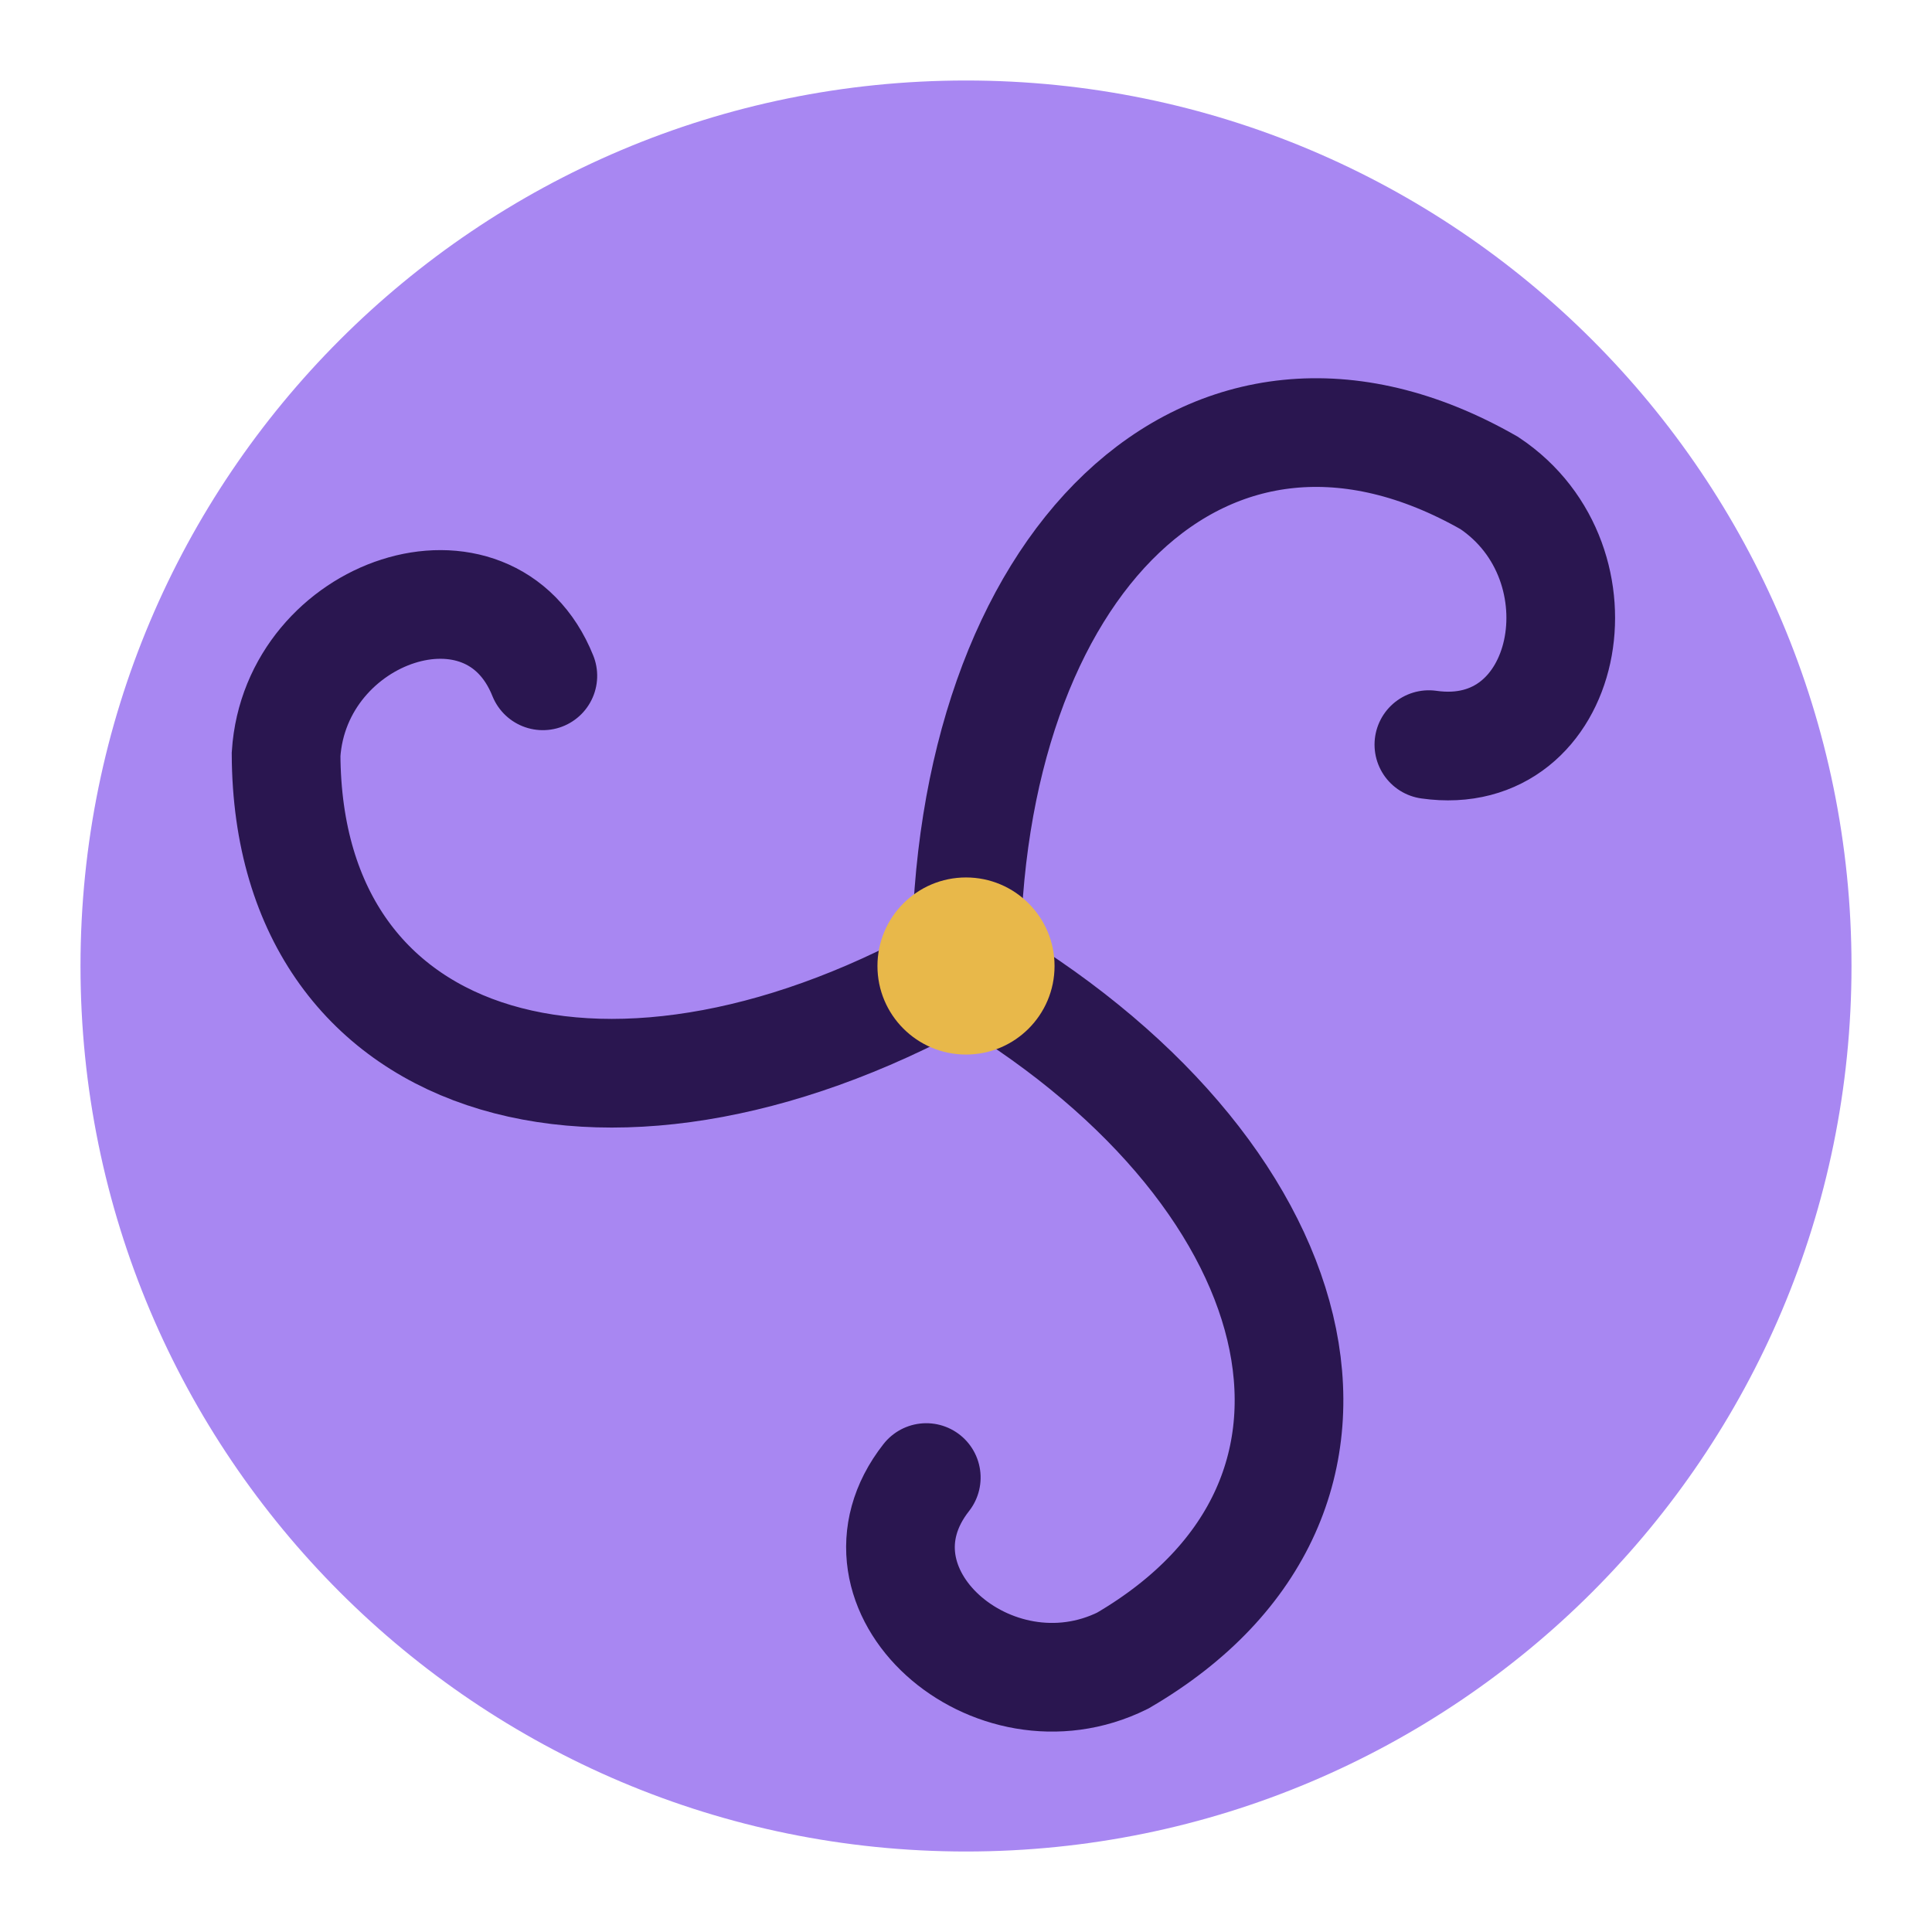
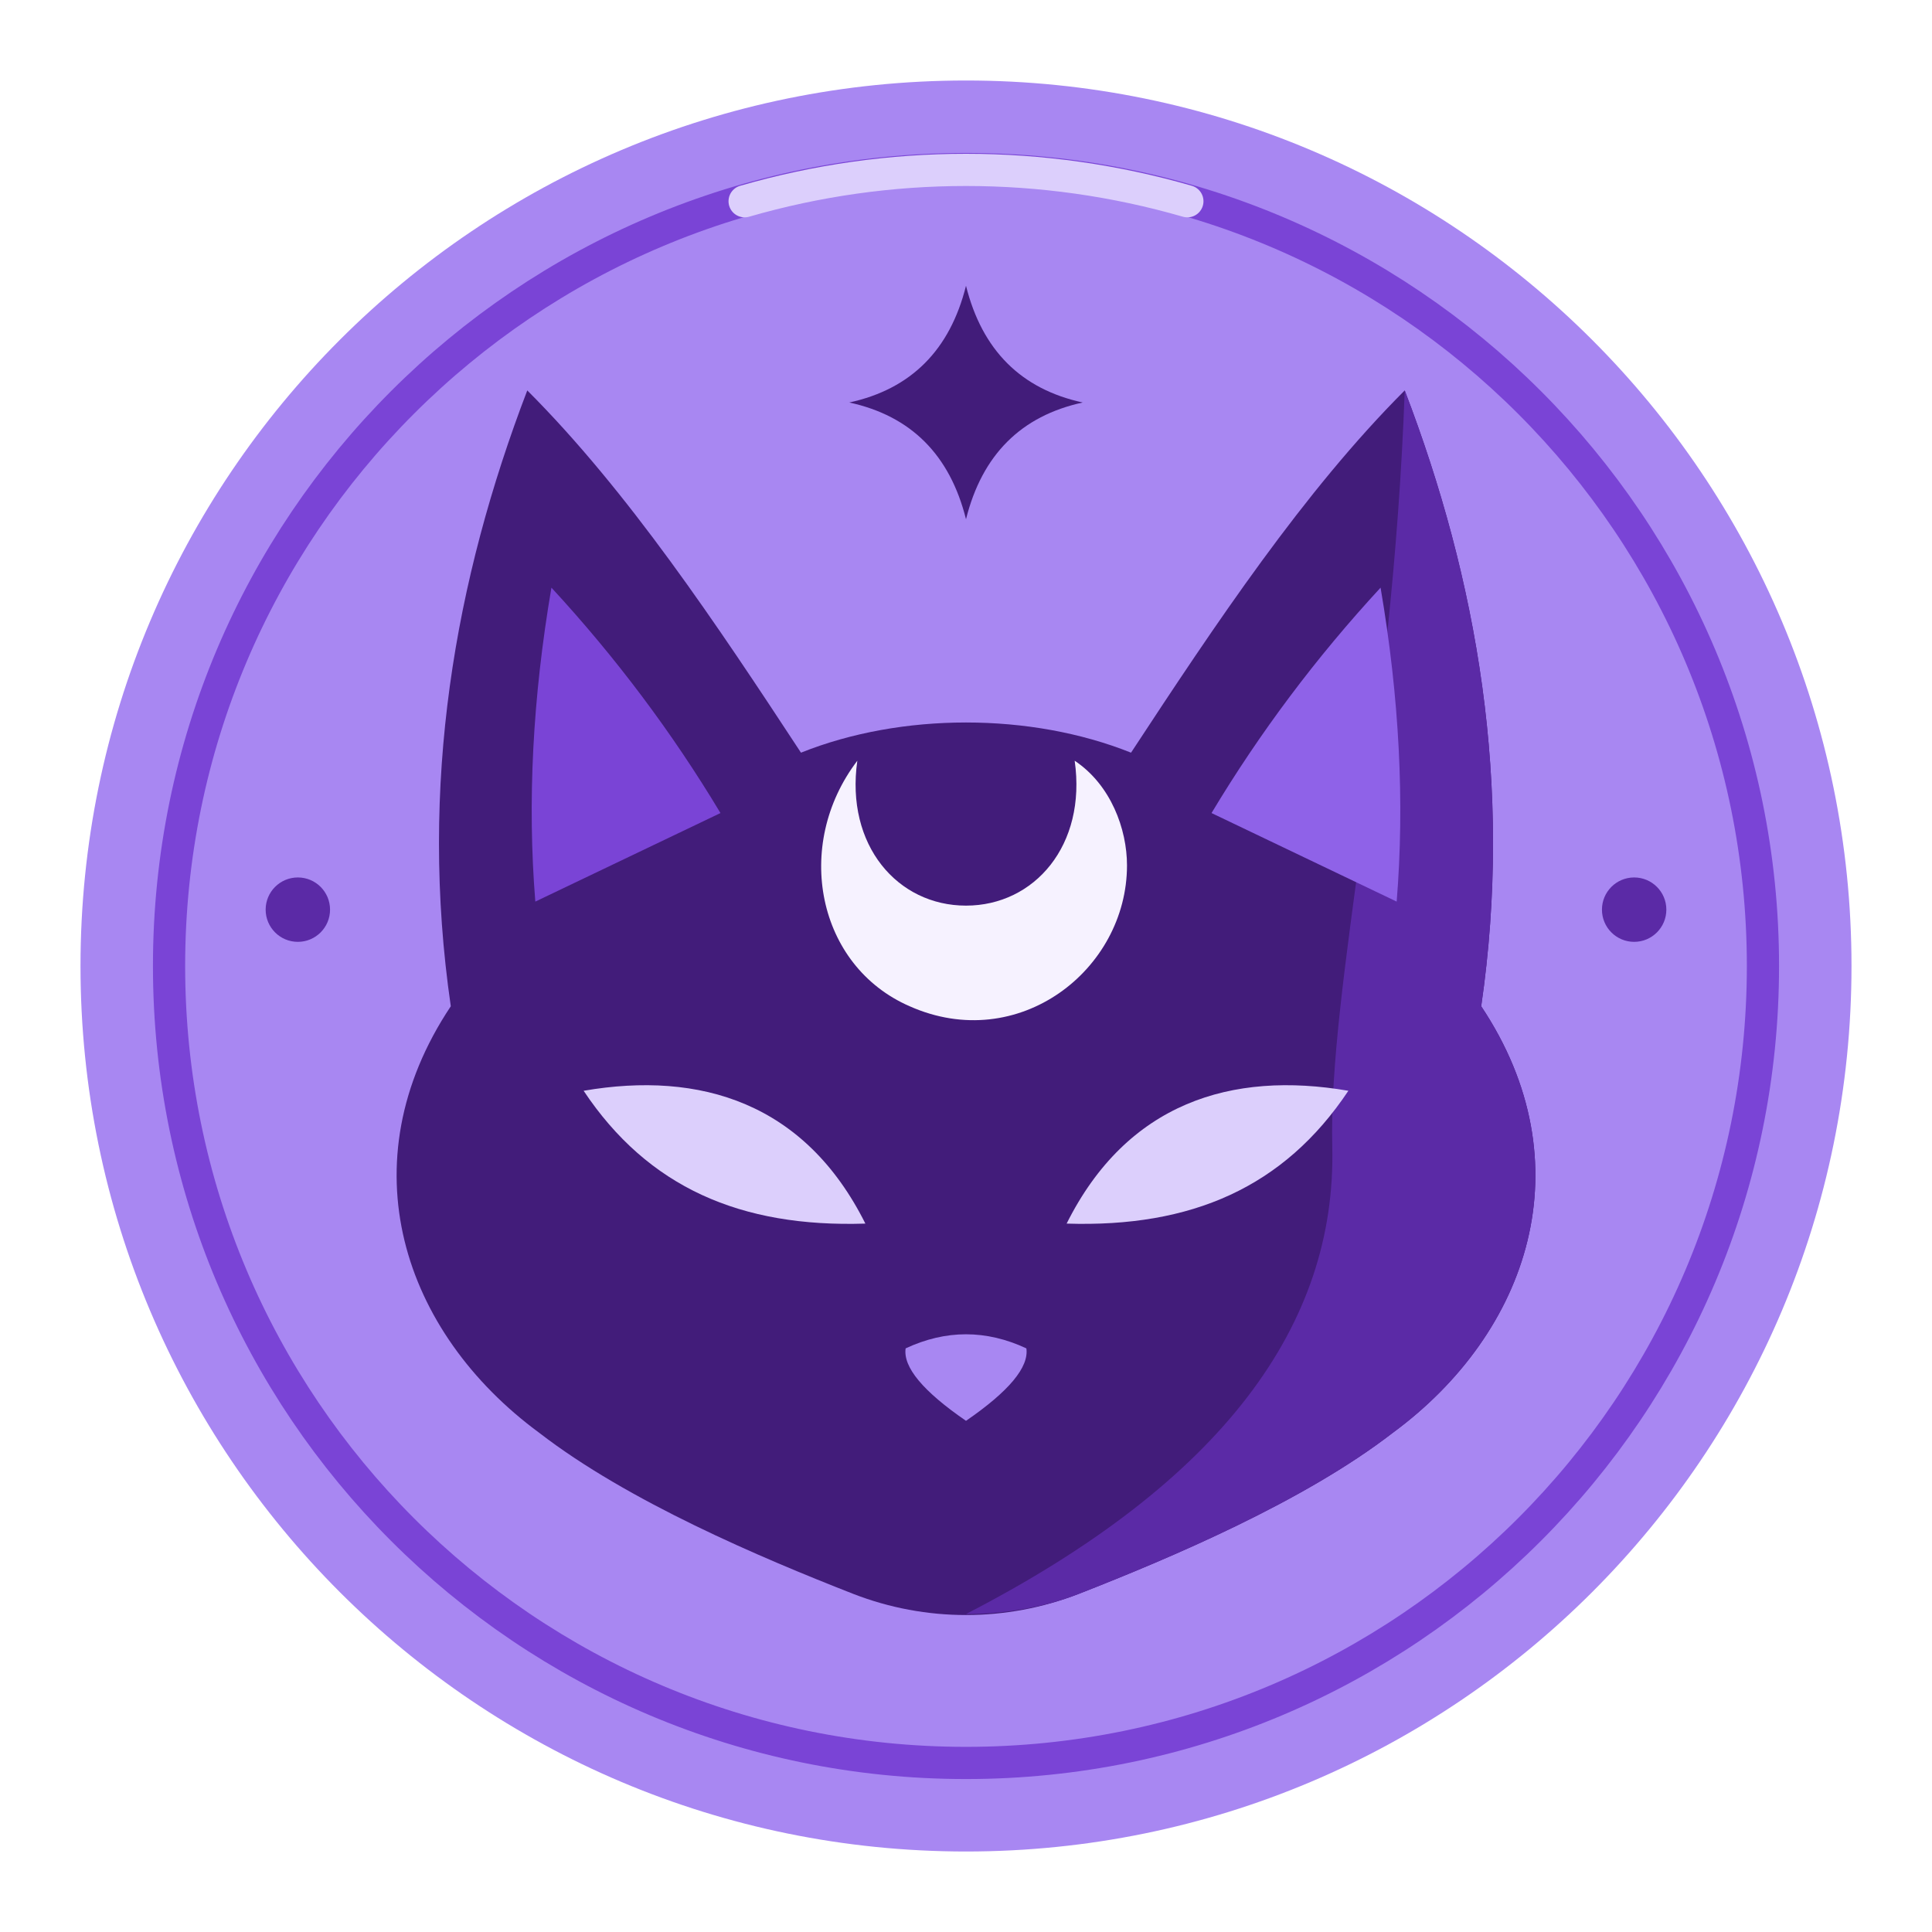
<svg xmlns="http://www.w3.org/2000/svg" viewBox="0 0 48 48" role="img" aria-labelledby="t d">
  <circle cx="24" cy="24" r="22" fill="#a887f2" />
-   <path d="M24 24 C24 14 30 8 37 12 C40 14 39 19 35.5 18.5" fill="none" stroke="#2a1650" stroke-width="2.7" stroke-linecap="round" transform="rotate(0 24 24)" />
-   <path d="M24 24 C24 14 30 8 37 12 C40 14 39 19 35.5 18.5" fill="none" stroke="#2a1650" stroke-width="2.7" stroke-linecap="round" transform="rotate(120 24 24)" />
-   <path d="M24 24 C24 14 30 8 37 12 C40 14 39 19 35.5 18.5" fill="none" stroke="#2a1650" stroke-width="2.7" stroke-linecap="round" transform="rotate(240 24 24)" />
-   <circle cx="24" cy="24" r="2.2" fill="#e8b84a" />
+   <circle cx="24" cy="24" r="19.8" fill="none" stroke="#7a44d6" stroke-width="0.8" />
+   <path d="M18.5 5a19.8 19.8 0 0 1 11 0" fill="none" stroke="#dccffc" stroke-linecap="round" stroke-width="0.8" />
+   <path d="M24 7.1q0.6 2.4 2.9 2.9-2.3 0.5-2.9 2.9-0.6-2.4-2.9-2.9 2.3-0.5 2.9-2.9Z" fill="#421c7a" />
+   <g fill="#5b2aa6">
+     <circle cx="7.4" cy="22.6" r="0.8" />
+     <circle cx="40.6" cy="22.6" r="0.8" />
+   </g>
+   <path fill="#421c7a" d="M19.9 18.7C22.4 17.7 25.6 17.7 28.1 18.7     C30.2 15.5 32.4 12.2 34.9 9.7C36.7 14.4 37.6 19.5 36.8 25     C39.4 28.9 38 33.1 34.6 35.6C32.4 37.3 29.1 38.7 26.8 39.6     C25 40.3 23 40.3 21.2 39.6C18.9 38.7 15.6 37.3 13.4 35.6     C10 33.1 8.6 28.9 11.2 25C10.4 19.5 11.3 14.4 13.1 9.7     C15.6 12.2 17.8 15.5 19.9 18.7Z" />
+   <path fill="#5b2aa6" d="M34.9 9.7C36.7 14.4 37.6 19.5 36.8 25     C39.4 28.9 38 33.1 34.6 35.6C32.4 37.3 29.1 38.7 26.8 39.6     C25.9 39.95 24.9 40.1 24 40.1C30.4 36.8 33.2 32.9 33.1 28.5     C33 24.5 34.6 18.1 34.9 9.7Z" />
+   <path d="M13.7 14.6q2.4 2.6 4.2 5.6l-4.6 2.2q-0.3-3.7 0.4-7.8Z" fill="#7a44d6" />
+   <path d="M34.3 14.6q-2.4 2.6-4.2 5.6l4.6 2.2q0.3-3.7-0.4-7.8Z" fill="#8f62e8" />
+   <path d="M21.3 18.9C19.7 21 20.3 24 22.6 25C25.3 26.2 28 24.1 28 21.5     C28 20.6 27.6 19.5 26.7 18.9C27 21 25.7 22.5 24 22.5S21 21 21.3 18.9Z" fill="#f6f2ff" />
+   <path d="M14.5 27.1C17.4 26.6 20 27.4 21.5 30.4C18.4 30.5 16.1 29.5 14.5 27.1Z     M33.5 27.1C30.6 26.6 28 27.4 26.5 30.4C29.6 30.5 31.9 29.5 33.5 27.1Z" fill="#dccffc" />
+   <path d="M22.5 33.5q1.5-0.7 3 0 0.1 0.7-1.5 1.8-1.6-1.1-1.5-1.8Z" fill="#a887f2" />
</svg>
